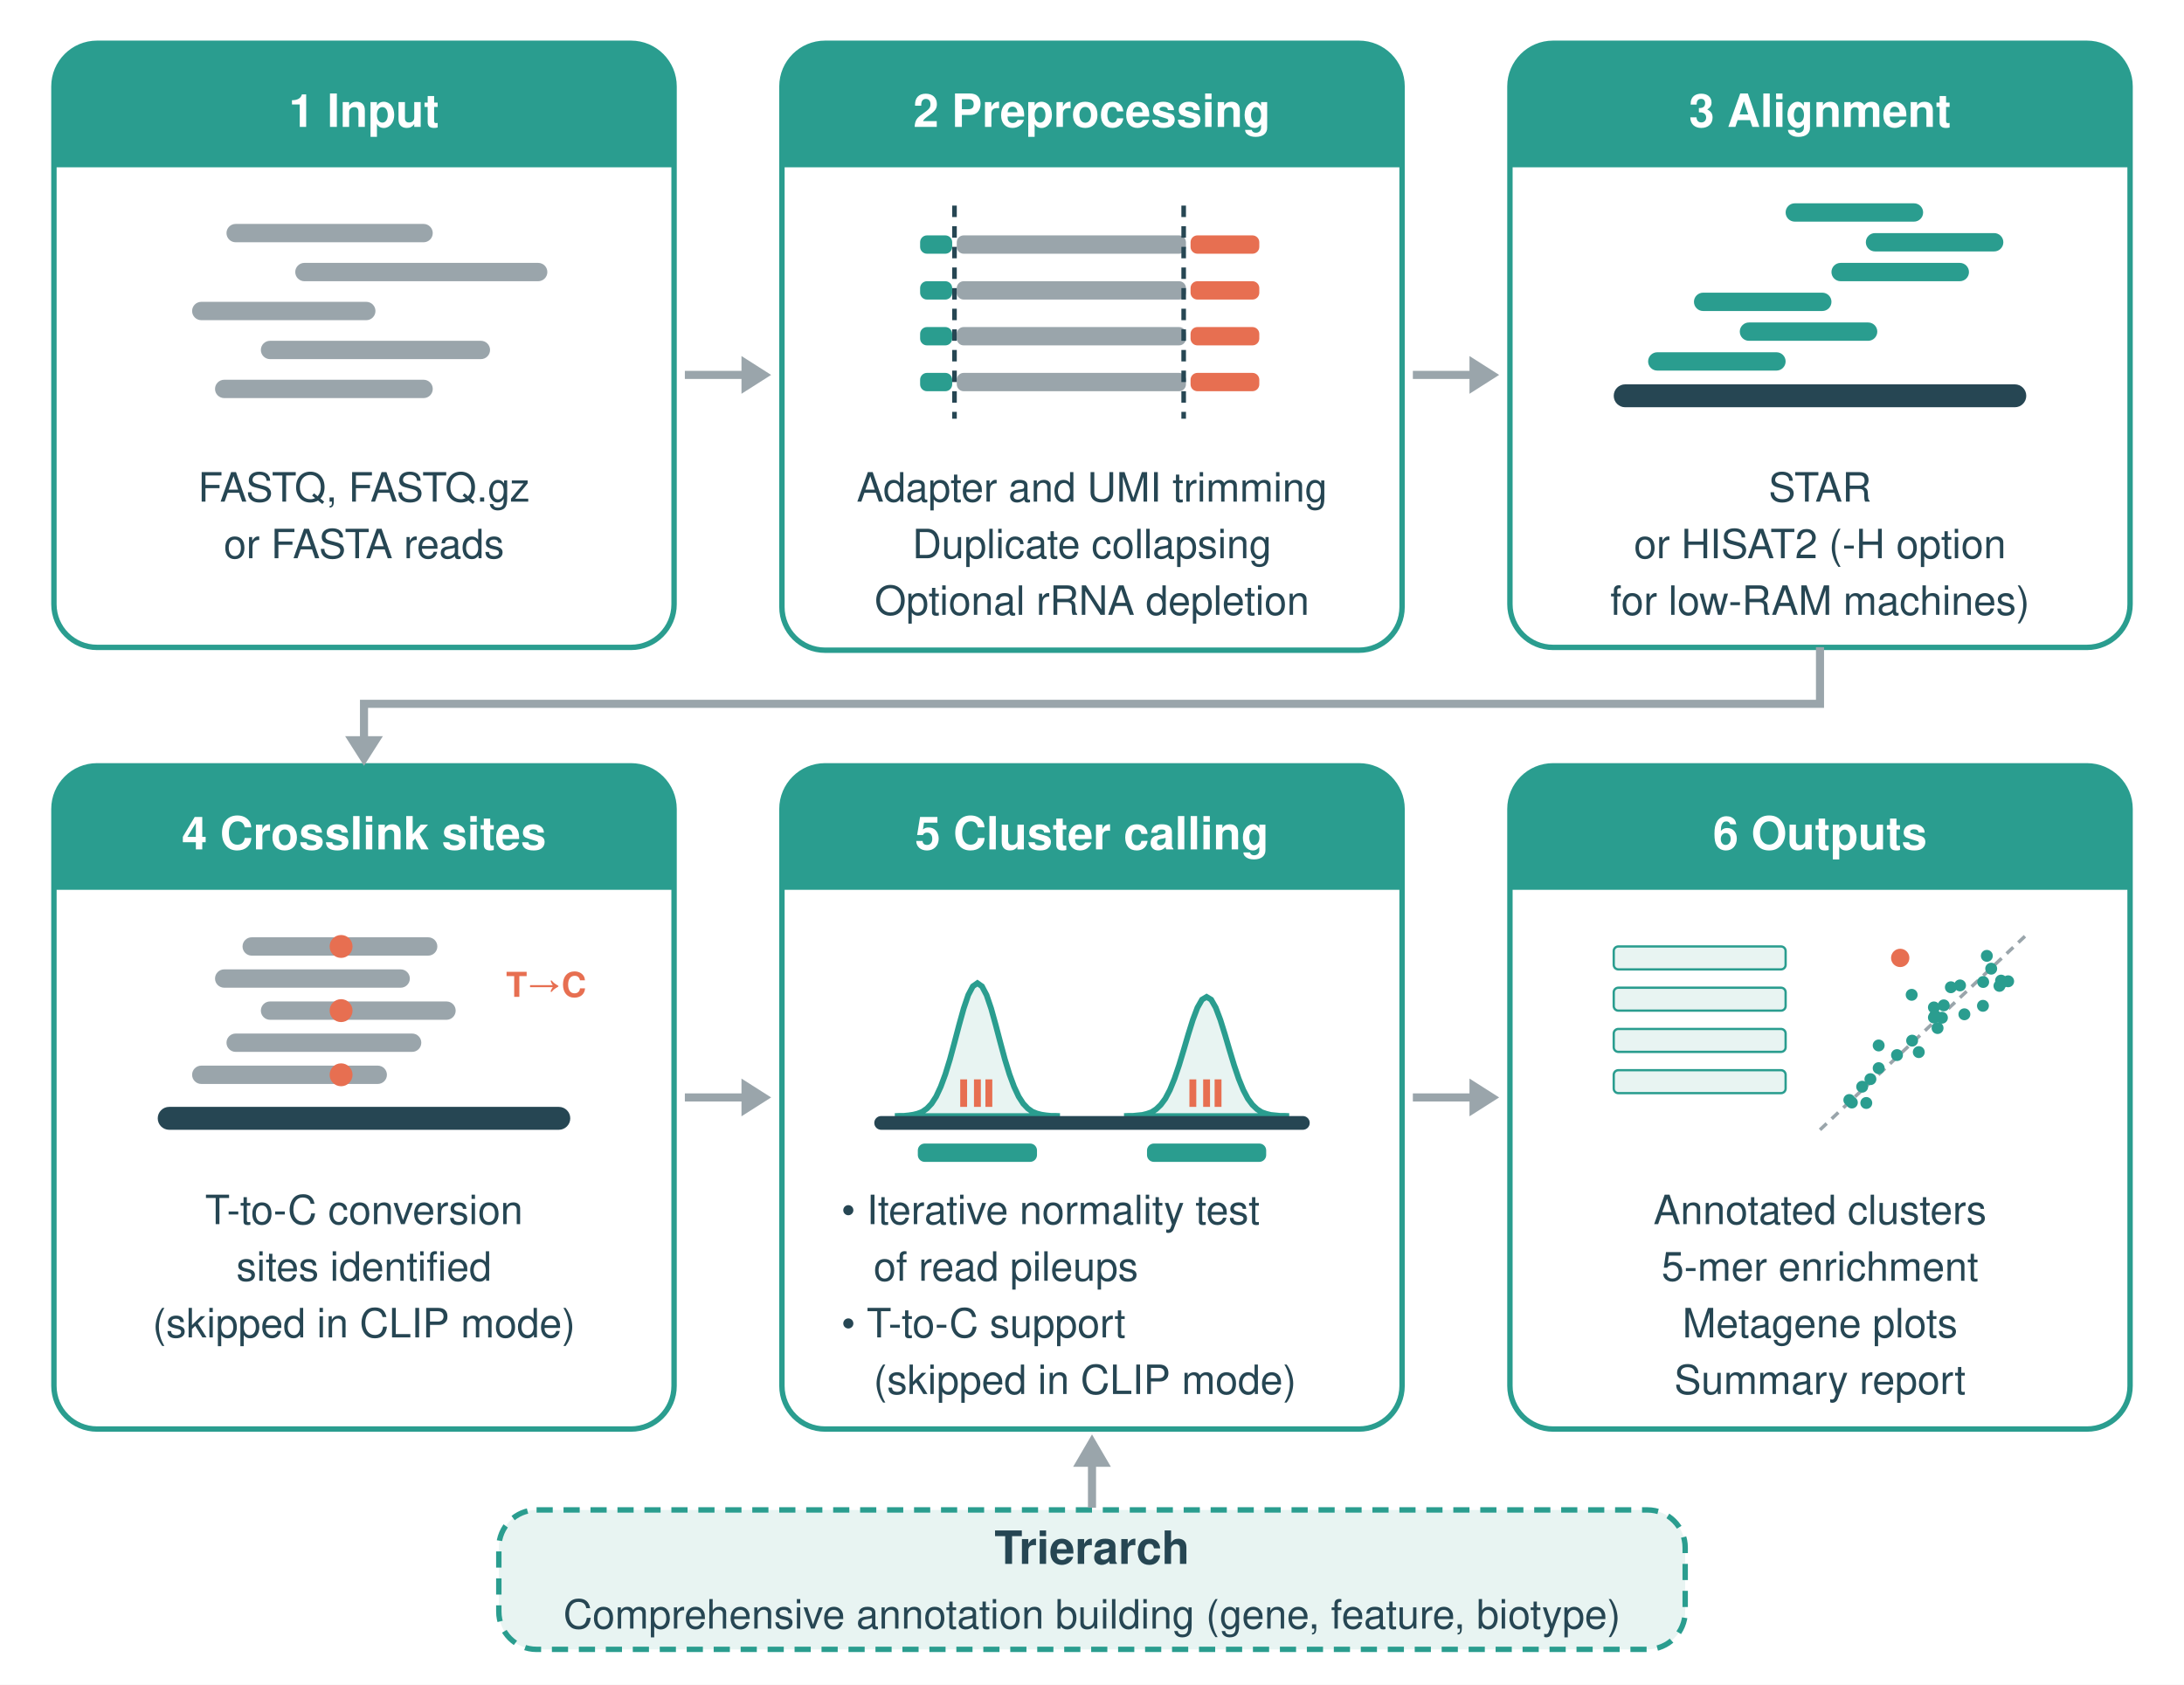
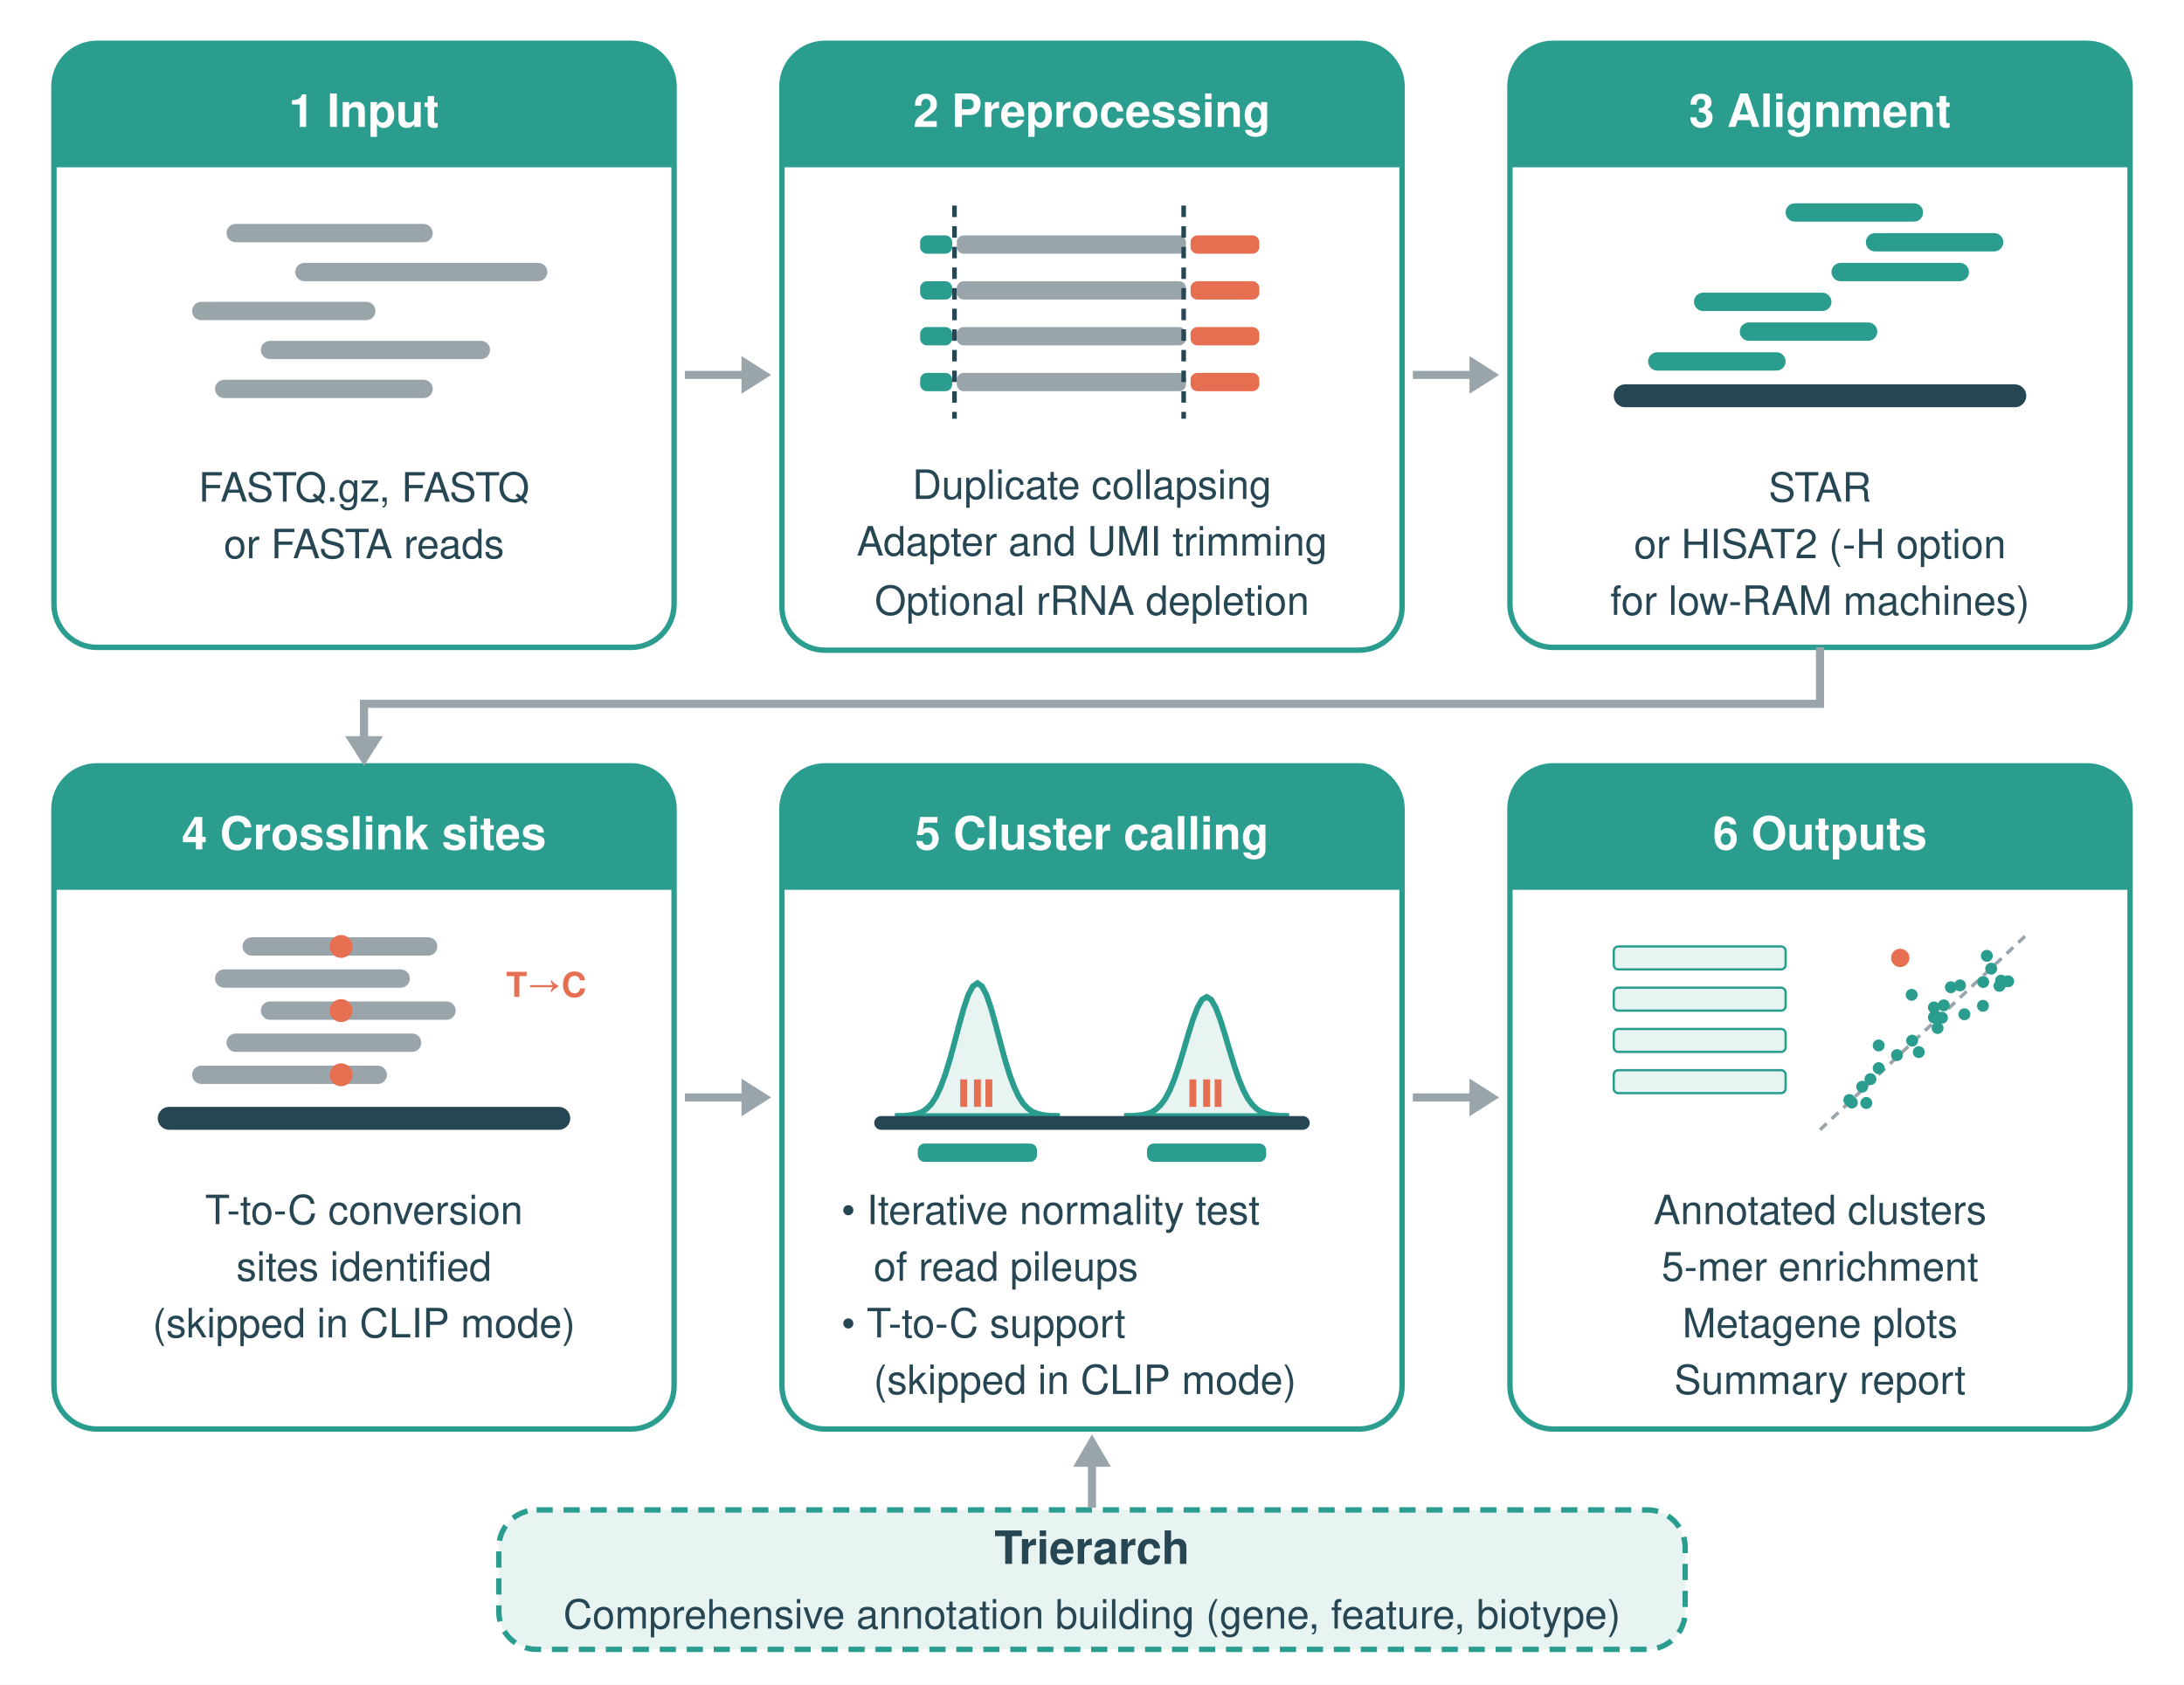
<svg xmlns="http://www.w3.org/2000/svg" width="810" height="624.916" viewBox="0 0 810 624.916" version="1.1" id="svg90">
  <defs id="defs90" />
  <rect width="810" height="624.916" fill="#ffffff" id="rect1" x="0" y="0" style="stroke-width:1" />
  <rect x="20" y="16.059" width="230" height="224.071" rx="16" fill="#ffffff" stroke="#2a9d8f" stroke-width="2" id="rect2" />
  <path d="m 20,32.059 a 16,16 0 0 1 16,-16 h 198 a 16,16 0 0 1 16,16 v 30 H 20 Z" fill="#2a9d8f" id="path2" />
  <text x="135" y="47.059" font-family="Helvetica, Arial, 'DejaVu Sans', sans-serif" font-size="17px" font-weight="bold" fill="#ffffff" text-anchor="middle" id="text2">1 Input</text>
  <g transform="matrix(0.85,0,0,0.85,20.25,10.8088)" id="g7">
    <rect x="75" y="85" width="90" height="8" rx="4" fill="#9aa5ab" id="rect3" />
    <rect x="105" y="102" width="110" height="8" rx="4" fill="#9aa5ab" id="rect4" />
    <rect x="60" y="119" width="80" height="8" rx="4" fill="#9aa5ab" id="rect5" />
    <rect x="90" y="136" width="100" height="8" rx="4" fill="#9aa5ab" id="rect6" />
    <rect x="70" y="153" width="95" height="8" rx="4" fill="#9aa5ab" id="rect7" />
  </g>
-   <text x="135" y="186.059" font-family="Helvetica, Arial, 'DejaVu Sans', sans-serif" font-size="15px" font-weight="normal" fill="#264653" text-anchor="middle" id="text7">FASTQ, FASTQ.gz</text>
+   <text x="135" y="186.059" font-family="Helvetica, Arial, 'DejaVu Sans', sans-serif" font-size="15px" font-weight="normal" fill="#264653" text-anchor="middle" id="text7">FASTQ.gz, FASTQ</text>
  <text x="135" y="207.059" font-family="Helvetica, Arial, 'DejaVu Sans', sans-serif" font-size="15px" font-weight="normal" fill="#264653" text-anchor="middle" id="text8">or FASTA reads</text>
  <line x1="254" y1="139.059" x2="277" y2="139.059" stroke="#9aa5ab" stroke-width="3" id="line8" />
  <polygon points="275,140 275,154 286,147 " fill="#9aa5ab" id="polygon8" transform="translate(0,-7.941203)" />
  <rect x="290" y="16.059" width="230" height="225.116" rx="16" fill="#ffffff" stroke="#2a9d8f" stroke-width="2" id="rect8" />
  <path d="m 290,32.059 a 16,16 0 0 1 16,-16 h 198 a 16,16 0 0 1 16,16 v 30 H 290 Z" fill="#2a9d8f" id="path8" />
  <text x="405" y="47.059" font-family="Helvetica, Arial, 'DejaVu Sans', sans-serif" font-size="17px" font-weight="bold" fill="#ffffff" text-anchor="middle" id="text9">2 Preprocessing</text>
  <g transform="matrix(0.85,0,0,0.85,60.75,10.8088)" id="g21">
    <rect x="330" y="90" width="14" height="8" rx="3" fill="#2a9d8f" id="rect9" />
    <rect x="346" y="90" width="100" height="8" rx="3" fill="#9aa5ab" id="rect10" />
    <rect x="448" y="90" width="30" height="8" rx="3" fill="#e76f51" id="rect11" />
    <rect x="330" y="110" width="14" height="8" rx="3" fill="#2a9d8f" id="rect12" />
    <rect x="346" y="110" width="100" height="8" rx="3" fill="#9aa5ab" id="rect13" />
    <rect x="448" y="110" width="30" height="8" rx="3" fill="#e76f51" id="rect14" />
    <rect x="330" y="130" width="14" height="8" rx="3" fill="#2a9d8f" id="rect15" />
    <rect x="346" y="130" width="100" height="8" rx="3" fill="#9aa5ab" id="rect16" />
    <rect x="448" y="130" width="30" height="8" rx="3" fill="#e76f51" id="rect17" />
    <rect x="330" y="150" width="14" height="8" rx="3" fill="#2a9d8f" id="rect18" />
    <rect x="346" y="150" width="100" height="8" rx="3" fill="#9aa5ab" id="rect19" />
    <rect x="448" y="150" width="30" height="8" rx="3" fill="#e76f51" id="rect20" />
    <line x1="445" y1="77" x2="445" y2="170" stroke="#264653" stroke-width="2" stroke-dasharray="5, 4" id="line20" />
    <line x1="345" y1="77" x2="345" y2="170" stroke="#264653" stroke-width="2" stroke-dasharray="5, 4" id="line21" />
  </g>
-   <text x="405" y="186.059" font-family="Helvetica, Arial, 'DejaVu Sans', sans-serif" font-size="15px" font-weight="normal" fill="#264653" text-anchor="middle" id="text21">Adapter and UMI trimming</text>
-   <text x="405" y="207.059" font-family="Helvetica, Arial, 'DejaVu Sans', sans-serif" font-size="15px" font-weight="normal" fill="#264653" text-anchor="middle" id="text22">Duplicate collapsing</text>
+   <text x="405" y="206.059" font-family="Helvetica, Arial, 'DejaVu Sans', sans-serif" font-size="15px" font-weight="normal" fill="#264653" text-anchor="middle" id="text21">Adapter and UMI trimming</text>
+   <text x="405" y="185.059" font-family="Helvetica, Arial, 'DejaVu Sans', sans-serif" font-size="15px" font-weight="normal" fill="#264653" text-anchor="middle" id="text22">Duplicate collapsing</text>
  <text x="405" y="228.059" font-family="Helvetica, Arial, 'DejaVu Sans', sans-serif" font-size="15px" font-weight="normal" fill="#264653" text-anchor="middle" id="text23">Optional rRNA depletion</text>
  <line x1="524" y1="139.059" x2="547" y2="139.059" stroke="#9aa5ab" stroke-width="3" id="line23" />
  <polygon points="545,140 545,154 556,147 " fill="#9aa5ab" id="polygon23" transform="translate(0,-7.941203)" />
  <rect x="560" y="16.059" width="230" height="224.071" rx="16" fill="#ffffff" stroke="#2a9d8f" stroke-width="2" id="rect23" />
  <path d="m 560,32.059 a 16,16 0 0 1 16,-16 h 198 a 16,16 0 0 1 16,16 v 30 H 560 Z" fill="#2a9d8f" id="path23" />
  <text x="675" y="47.059" font-family="Helvetica, Arial, 'DejaVu Sans', sans-serif" font-size="17px" font-weight="bold" fill="#ffffff" text-anchor="middle" id="text24">3 Alignment</text>
  <g transform="matrix(0.85,0,0,0.85,101.25,10.8088)" id="g30">
    <rect x="585" y="155" width="180" height="10" rx="5" fill="#264653" id="rect24" />
    <rect x="600" y="141" width="60" height="8" rx="4" fill="#2a9d8f" id="rect25" />
    <rect x="640" y="128" width="60" height="8" rx="4" fill="#2a9d8f" id="rect26" />
    <rect x="620" y="115" width="60" height="8" rx="4" fill="#2a9d8f" id="rect27" />
    <rect x="680" y="102" width="60" height="8" rx="4" fill="#2a9d8f" id="rect28" />
    <rect x="695" y="89" width="60" height="8" rx="4" fill="#2a9d8f" id="rect29" />
    <rect x="660" y="76" width="60" height="8" rx="4" fill="#2a9d8f" id="rect30" />
  </g>
  <text x="675" y="186.059" font-family="Helvetica, Arial, 'DejaVu Sans', sans-serif" font-size="15px" font-weight="normal" fill="#264653" text-anchor="middle" id="text30">STAR</text>
  <text x="675" y="207.059" font-family="Helvetica, Arial, 'DejaVu Sans', sans-serif" font-size="15px" font-weight="normal" fill="#264653" text-anchor="middle" id="text31">or HISAT2 (-H option</text>
  <text x="675" y="228.059" font-family="Helvetica, Arial, 'DejaVu Sans', sans-serif" font-size="15px" font-weight="normal" fill="#264653" text-anchor="middle" id="text32">for low-RAM machines)</text>
  <rect x="20" y="284.059" width="230" height="246" rx="16" fill="#ffffff" stroke="#2a9d8f" stroke-width="2" id="rect32" />
  <path d="m 20,300.059 a 16,16 0 0 1 16,-16 h 198 a 16,16 0 0 1 16,16 v 30 H 20 Z" fill="#2a9d8f" id="path32" />
  <text x="135" y="315.059" font-family="Helvetica, Arial, 'DejaVu Sans', sans-serif" font-size="17px" font-weight="bold" fill="#ffffff" text-anchor="middle" id="text33">4 Crosslink sites</text>
  <g transform="matrix(0.85,0,0,0.85,20.25,27.2088)" id="g40">
    <rect x="45" y="451" width="180" height="10" rx="5" fill="#264653" id="rect33" />
    <rect x="60" y="433" width="85" height="8" rx="4" fill="#9aa5ab" id="rect34" />
    <rect x="75" y="419" width="85" height="8" rx="4" fill="#9aa5ab" id="rect35" />
    <rect x="90" y="405" width="85" height="8" rx="4" fill="#9aa5ab" id="rect36" />
    <rect x="70" y="391" width="85" height="8" rx="4" fill="#9aa5ab" id="rect37" />
    <rect x="82" y="377" width="85" height="8" rx="4" fill="#9aa5ab" id="rect38" />
    <circle cx="125" cy="437" r="5" fill="#e76f51" id="circle38" />
    <circle cx="125" cy="409" r="5" fill="#e76f51" id="circle39" />
    <circle cx="125" cy="381" r="5" fill="#e76f51" id="circle40" />
    <text x="197" y="403" font-family="Helvetica, Arial, 'DejaVu Sans', sans-serif" font-size="15px" font-weight="bold" fill="#e76f51" text-anchor="start" id="text40">T→C</text>
  </g>
  <text x="135" y="454.059" font-family="Helvetica, Arial, 'DejaVu Sans', sans-serif" font-size="15px" font-weight="normal" fill="#264653" text-anchor="middle" id="text41">T-to-C conversion</text>
  <text x="135" y="475.059" font-family="Helvetica, Arial, 'DejaVu Sans', sans-serif" font-size="15px" font-weight="normal" fill="#264653" text-anchor="middle" id="text42">sites identified</text>
  <text x="135" y="496.059" font-family="Helvetica, Arial, 'DejaVu Sans', sans-serif" font-size="15px" font-weight="normal" fill="#264653" text-anchor="middle" id="text43">(skipped in CLIP mode)</text>
  <line x1="254" y1="407.059" x2="277" y2="407.059" stroke="#9aa5ab" stroke-width="3" id="line43" />
  <polygon points="286,443 275,436 275,450 " fill="#9aa5ab" id="polygon43" transform="translate(0,-35.9412)" />
  <rect x="290" y="284.059" width="230" height="246" rx="16" fill="#ffffff" stroke="#2a9d8f" stroke-width="2" id="rect43" />
  <path d="m 290,300.059 a 16,16 0 0 1 16,-16 h 198 a 16,16 0 0 1 16,16 v 30 H 290 Z" fill="#2a9d8f" id="path43" />
  <text x="405" y="315.059" font-family="Helvetica, Arial, 'DejaVu Sans', sans-serif" font-size="17px" font-weight="bold" fill="#ffffff" text-anchor="middle" id="text44">5 Cluster calling</text>
  <g transform="matrix(0.85,0,0,0.85,60.75,27.2088)" id="g50">
    <path d="m 319,455 2,-0.1 h 2 l 2,-0.2 2,-0.3 2,-0.5 2,-0.8 2,-1.4 2,-2.1 2,-3.1 2,-4.3 2,-5.4 2,-6.5 2,-7.4 2,-7.6 2,-7.2 2,-5.9 2,-3.8 2,-1.4 2,1.4 2,3.8 2,5.9 2,7.2 2,7.6 2,7.4 2,6.5 2,5.4 2,4.3 2,3.1 2,2.1 2,1.4 2,0.8 2,0.5 2,0.3 2,0.2 h 2 l 2,0.1 z" fill="#e8f4f2" stroke="#2a9d8f" stroke-width="2.5" id="path44" />
    <line x1="349" y1="451" x2="349" y2="439" stroke="#e76f51" stroke-width="3" id="line44" />
    <line x1="355" y1="451" x2="355" y2="439" stroke="#e76f51" stroke-width="3" id="line45" />
    <line x1="360" y1="451" x2="360" y2="439" stroke="#e76f51" stroke-width="3" id="line46" />
    <rect x="329" y="467" width="52" height="8" rx="3" fill="#2a9d8f" id="rect46" />
    <path d="m 419,455 2,-0.1 h 2 l 2,-0.2 2,-0.2 2,-0.5 2,-0.7 2,-1.3 2,-1.9 2,-2.7 2,-3.8 2,-4.9 2,-5.9 2,-6.6 2,-6.8 2,-6.4 2,-5.3 2,-3.5 2,-1.2 2,1.2 2,3.5 2,5.3 2,6.4 2,6.8 2,6.6 2,5.9 2,4.9 2,3.8 2,2.7 2,1.9 2,1.3 2,0.7 2,0.5 2,0.2 2,0.2 h 2 l 2,0.1 z" fill="#e8f4f2" stroke="#2a9d8f" stroke-width="2.5" id="path46" />
    <line x1="449" y1="451" x2="449" y2="439" stroke="#e76f51" stroke-width="3" id="line47" />
    <line x1="455" y1="451" x2="455" y2="439" stroke="#e76f51" stroke-width="3" id="line48" />
    <line x1="460" y1="451" x2="460" y2="439" stroke="#e76f51" stroke-width="3" id="line49" />
    <rect x="429" y="467" width="52" height="8" rx="3" fill="#2a9d8f" id="rect49" />
    <rect x="310" y="455" width="190" height="6" rx="3" fill="#264653" id="rect50" />
  </g>
  <text x="312" y="454.059" font-family="Helvetica, Arial, 'DejaVu Sans', sans-serif" font-size="15px" font-weight="normal" fill="#264653" text-anchor="start" id="text50">• Iterative normality test</text>
  <text x="324" y="475.059" font-family="Helvetica, Arial, 'DejaVu Sans', sans-serif" font-size="15px" font-weight="normal" fill="#264653" text-anchor="start" id="text51">of read pileups</text>
  <text x="312" y="496.059" font-family="Helvetica, Arial, 'DejaVu Sans', sans-serif" font-size="15px" font-weight="normal" fill="#264653" text-anchor="start" id="text52">• T-to-C support</text>
  <text x="324" y="517.059" font-family="Helvetica, Arial, 'DejaVu Sans', sans-serif" font-size="15px" font-weight="normal" fill="#264653" text-anchor="start" id="text53">(skipped in CLIP mode)</text>
  <line x1="524" y1="407.059" x2="547" y2="407.059" stroke="#9aa5ab" stroke-width="3" id="line53" />
  <polygon points="556,443 545,436 545,450 " fill="#9aa5ab" id="polygon53" transform="translate(0,-35.9412)" />
  <rect x="560" y="284.059" width="230" height="246" rx="16" fill="#ffffff" stroke="#2a9d8f" stroke-width="2" id="rect53" />
  <path d="m 560,300.059 a 16,16 0 0 1 16,-16 h 198 a 16,16 0 0 1 16,16 v 30 H 560 Z" fill="#2a9d8f" id="path53" />
  <text x="675" y="315.059" font-family="Helvetica, Arial, 'DejaVu Sans', sans-serif" font-size="17px" font-weight="bold" fill="#ffffff" text-anchor="middle" id="text54">6 Outputs</text>
  <g transform="matrix(0.85,0,0,0.85,101.25,27.2088)" id="g85">
    <rect x="585" y="381" width="75" height="10" rx="2" fill="#e8f4f2" stroke="#2a9d8f" stroke-width="1" id="rect54" />
    <rect x="585" y="399" width="75" height="10" rx="2" fill="#e8f4f2" stroke="#2a9d8f" stroke-width="1" id="rect55" />
    <rect x="585" y="417" width="75" height="10" rx="2" fill="#e8f4f2" stroke="#2a9d8f" stroke-width="1" id="rect56" />
    <rect x="585" y="435" width="75" height="10" rx="2" fill="#e8f4f2" stroke="#2a9d8f" stroke-width="1" id="rect57" />
    <line x1="675" y1="461" x2="765" y2="376" stroke="#9aa5ab" stroke-width="1.5" stroke-dasharray="4, 3" id="line57" />
    <circle cx="695.2" cy="449.3" r="2.6" fill="#2a9d8f" id="circle57" />
    <circle cx="726.3" cy="416.6" r="2.6" fill="#2a9d8f" id="circle58" />
    <circle cx="728.2" cy="412.1" r="2.6" fill="#2a9d8f" id="circle59" />
    <circle cx="746.2" cy="396.5" r="2.6" fill="#2a9d8f" id="circle60" />
    <circle cx="697" cy="438.9" r="2.6" fill="#2a9d8f" id="circle61" />
    <circle cx="715" cy="402.1" r="2.6" fill="#2a9d8f" id="circle62" />
    <circle cx="746.1" cy="406.9" r="2.6" fill="#2a9d8f" id="circle63" />
    <circle cx="687.8" cy="448" r="2.6" fill="#2a9d8f" id="circle64" />
    <circle cx="729" cy="406.7" r="2.6" fill="#2a9d8f" id="circle65" />
    <circle cx="738" cy="410.6" r="2.6" fill="#2a9d8f" id="circle66" />
    <circle cx="732.1" cy="398.8" r="2.6" fill="#2a9d8f" id="circle67" />
    <circle cx="725.2" cy="411.2" r="2.6" fill="#2a9d8f" id="circle68" />
    <circle cx="700.6" cy="424.2" r="2.6" fill="#2a9d8f" id="circle69" />
    <circle cx="715.2" cy="422.1" r="2.6" fill="#2a9d8f" id="circle70" />
    <circle cx="736.1" cy="398" r="2.6" fill="#2a9d8f" id="circle71" />
    <circle cx="753.3" cy="398.2" r="2.6" fill="#2a9d8f" id="circle72" />
    <circle cx="708.6" cy="428.4" r="2.6" fill="#2a9d8f" id="circle73" />
    <circle cx="754.5" cy="396.6" r="2.6" fill="#2a9d8f" id="circle74" />
    <circle cx="749.7" cy="390.7" r="2.6" fill="#2a9d8f" id="circle75" />
    <circle cx="693.4" cy="442.2" r="2.6" fill="#2a9d8f" id="circle76" />
    <circle cx="757.1" cy="396.2" r="2.6" fill="#2a9d8f" id="circle77" />
    <circle cx="700.6" cy="434.1" r="2.6" fill="#2a9d8f" id="circle78" />
    <circle cx="718.1" cy="427.1" r="2.6" fill="#2a9d8f" id="circle79" />
    <circle cx="724.7" cy="412" r="2.6" fill="#2a9d8f" id="circle80" />
    <circle cx="724.7" cy="407.6" r="2.6" fill="#2a9d8f" id="circle81" />
    <circle cx="754" cy="395.9" r="2.6" fill="#2a9d8f" id="circle82" />
    <circle cx="747.8" cy="385.1" r="2.6" fill="#2a9d8f" id="circle83" />
    <circle cx="688.9" cy="449.1" r="2.6" fill="#2a9d8f" id="circle84" />
    <circle cx="710" cy="386" r="4" fill="#e76f51" id="circle85" />
  </g>
  <text x="675" y="454.059" font-family="Helvetica, Arial, 'DejaVu Sans', sans-serif" font-size="15px" font-weight="normal" fill="#264653" text-anchor="middle" id="text85">Annotated clusters</text>
  <text x="675" y="475.059" font-family="Helvetica, Arial, 'DejaVu Sans', sans-serif" font-size="15px" font-weight="normal" fill="#264653" text-anchor="middle" id="text86">5-mer enrichment</text>
  <text x="675" y="496.059" font-family="Helvetica, Arial, 'DejaVu Sans', sans-serif" font-size="15px" font-weight="normal" fill="#264653" text-anchor="middle" id="text87">Metagene plots</text>
  <text x="675" y="517.059" font-family="Helvetica, Arial, 'DejaVu Sans', sans-serif" font-size="15px" font-weight="normal" fill="#264653" text-anchor="middle" id="text88">Summary report</text>
  <polyline points="675.0,274 675.0,295.0 135.0,295.0 135.0,308" fill="none" stroke="#9aa5ab" stroke-width="3" id="polyline88" transform="translate(0,-33.9412)" />
  <polygon points="142,307 135,318 128,307 " fill="#9aa5ab" id="polygon88" transform="translate(0,-33.9412)" />
  <rect x="185" y="560.058" width="440" height="51.721" rx="14" fill="#e8f4f2" stroke="#2a9d8f" stroke-width="2" stroke-dasharray="6, 4" id="rect88" />
  <text x="405" y="580.059" font-family="Helvetica, Arial, 'DejaVu Sans', sans-serif" font-size="17px" font-weight="bold" fill="#264653" text-anchor="middle" id="text89">Trierarch</text>
  <text x="405" y="604.059" font-family="Helvetica, Arial, 'DejaVu Sans', sans-serif" font-size="15px" font-weight="normal" fill="#264653" text-anchor="middle" id="text90">Comprehensive annotation building (gene, feature, biotype)</text>
  <line x1="405" y1="559.24" x2="405" y2="542.059" stroke="#9aa5ab" stroke-width="3" id="line90" />
  <polygon points="405,568 398,580 412,580 " fill="#9aa5ab" id="polygon90" transform="translate(0,-35.9412)" />
</svg>
